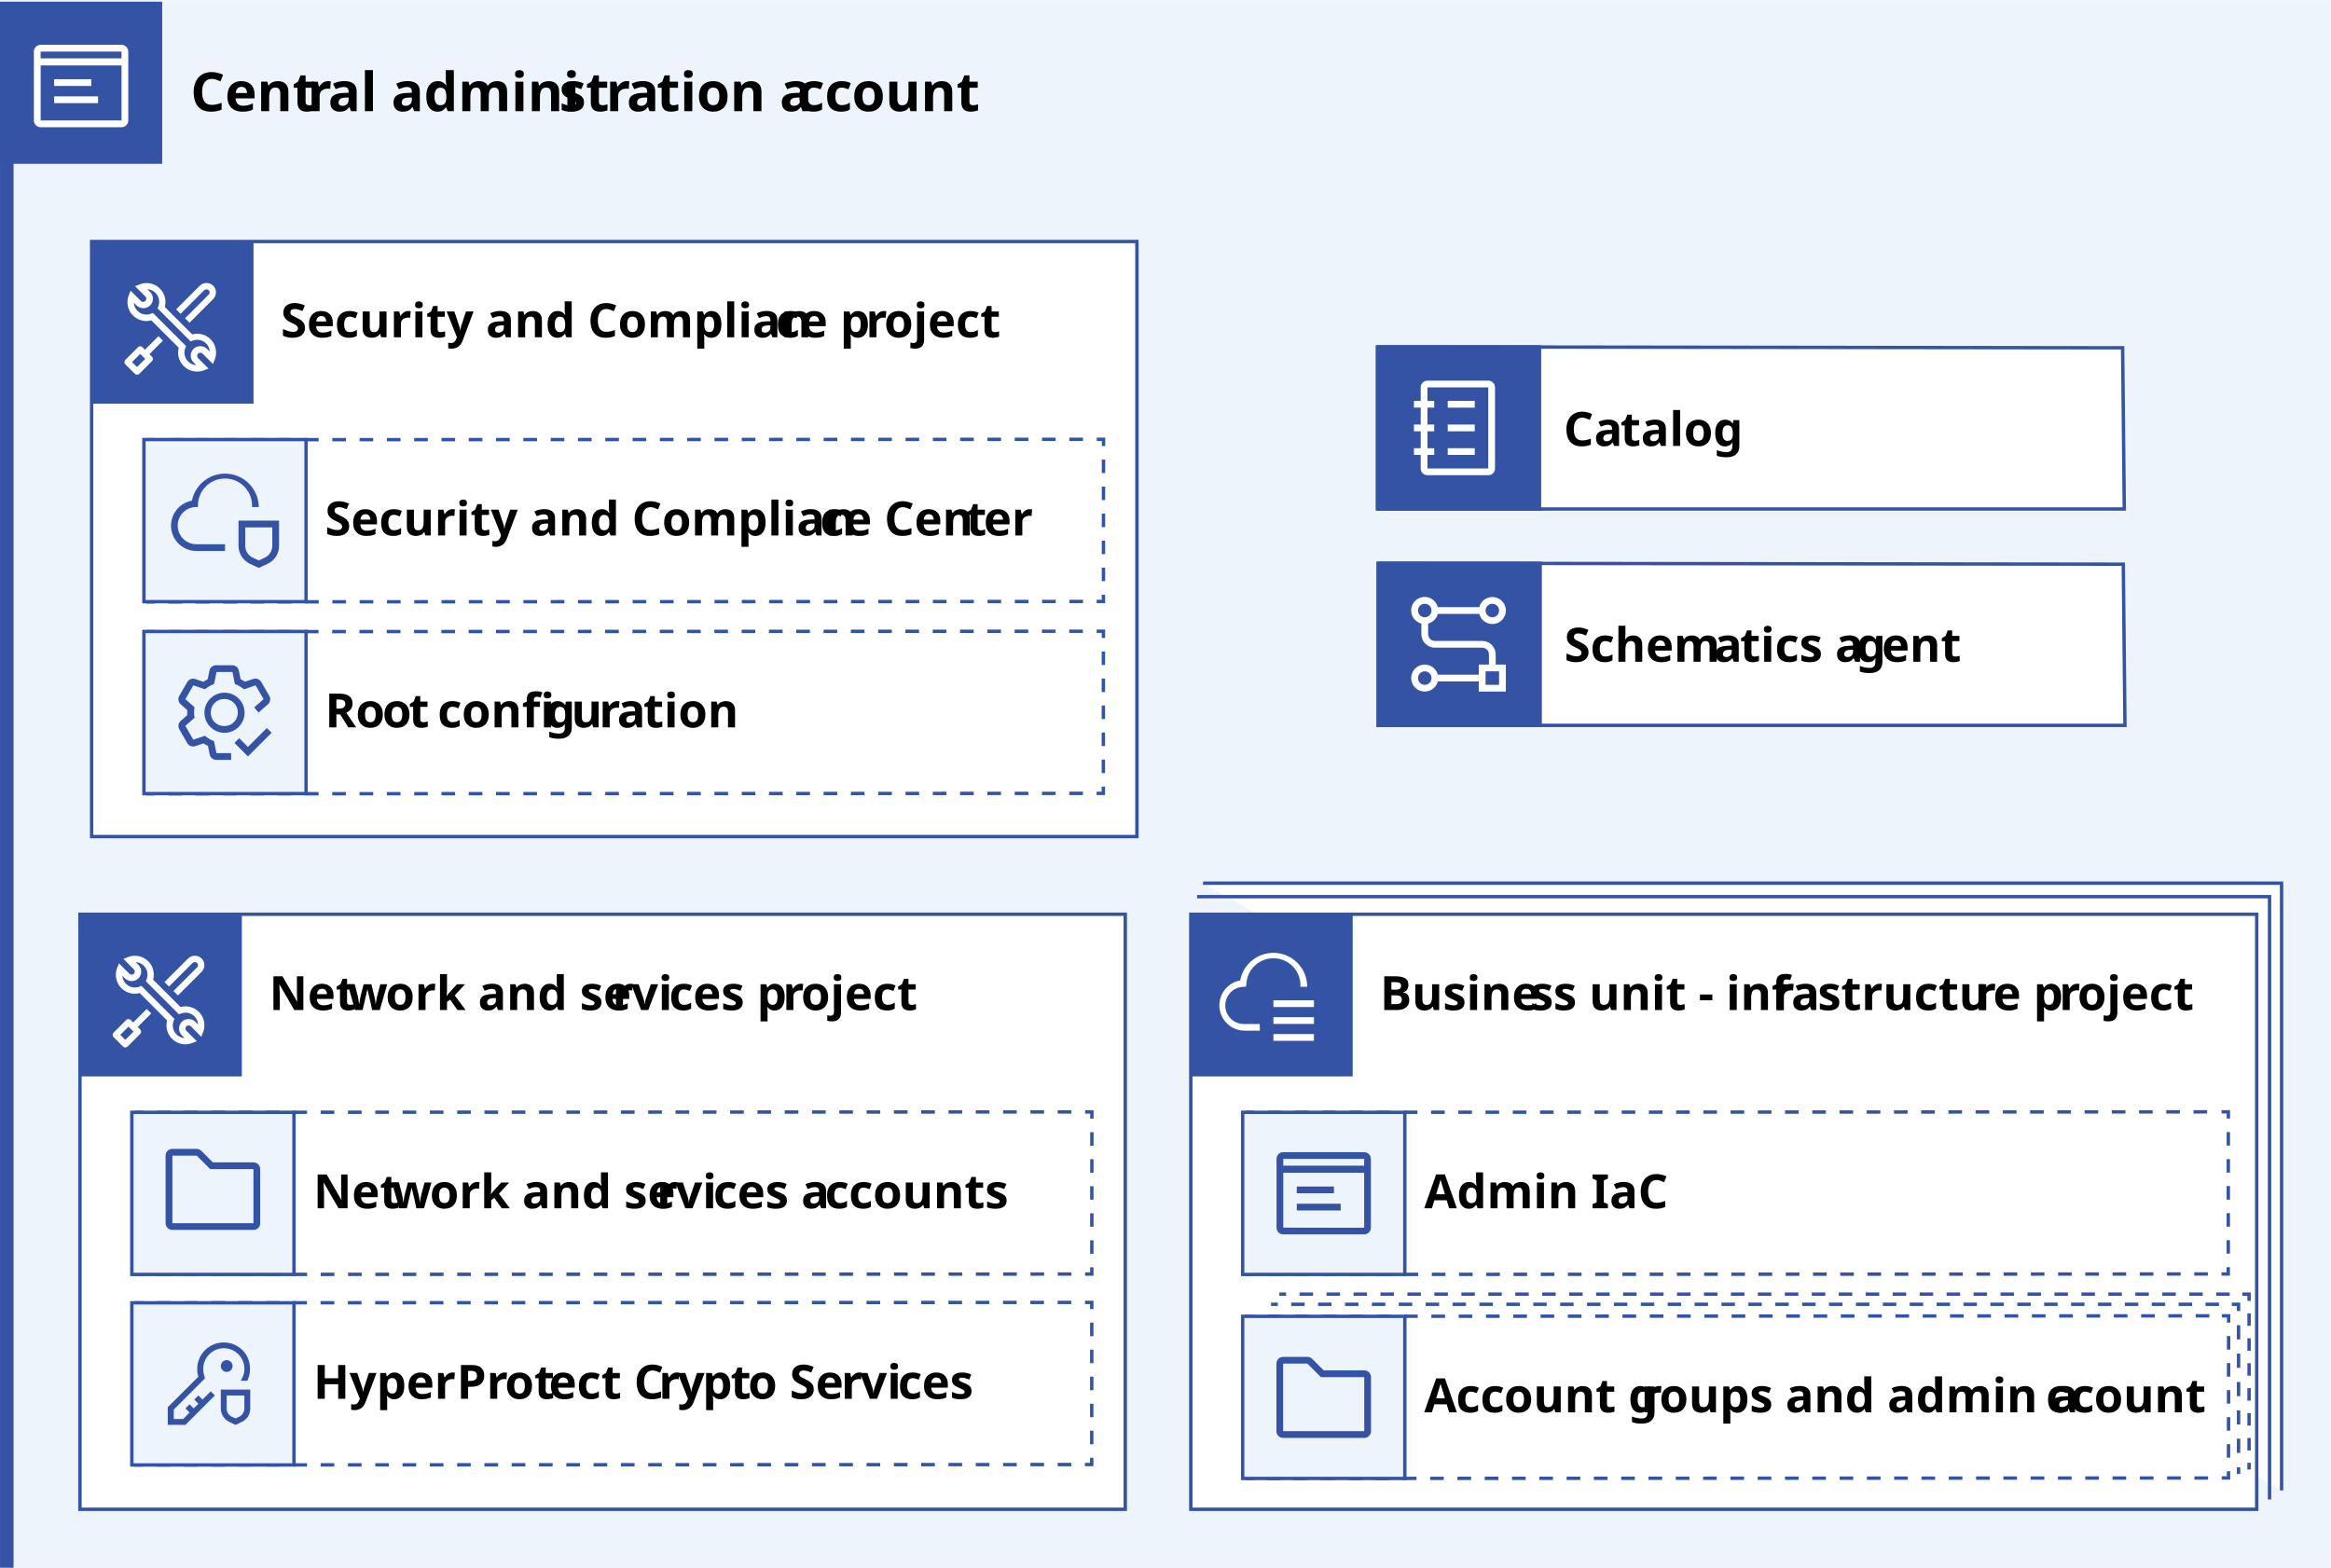
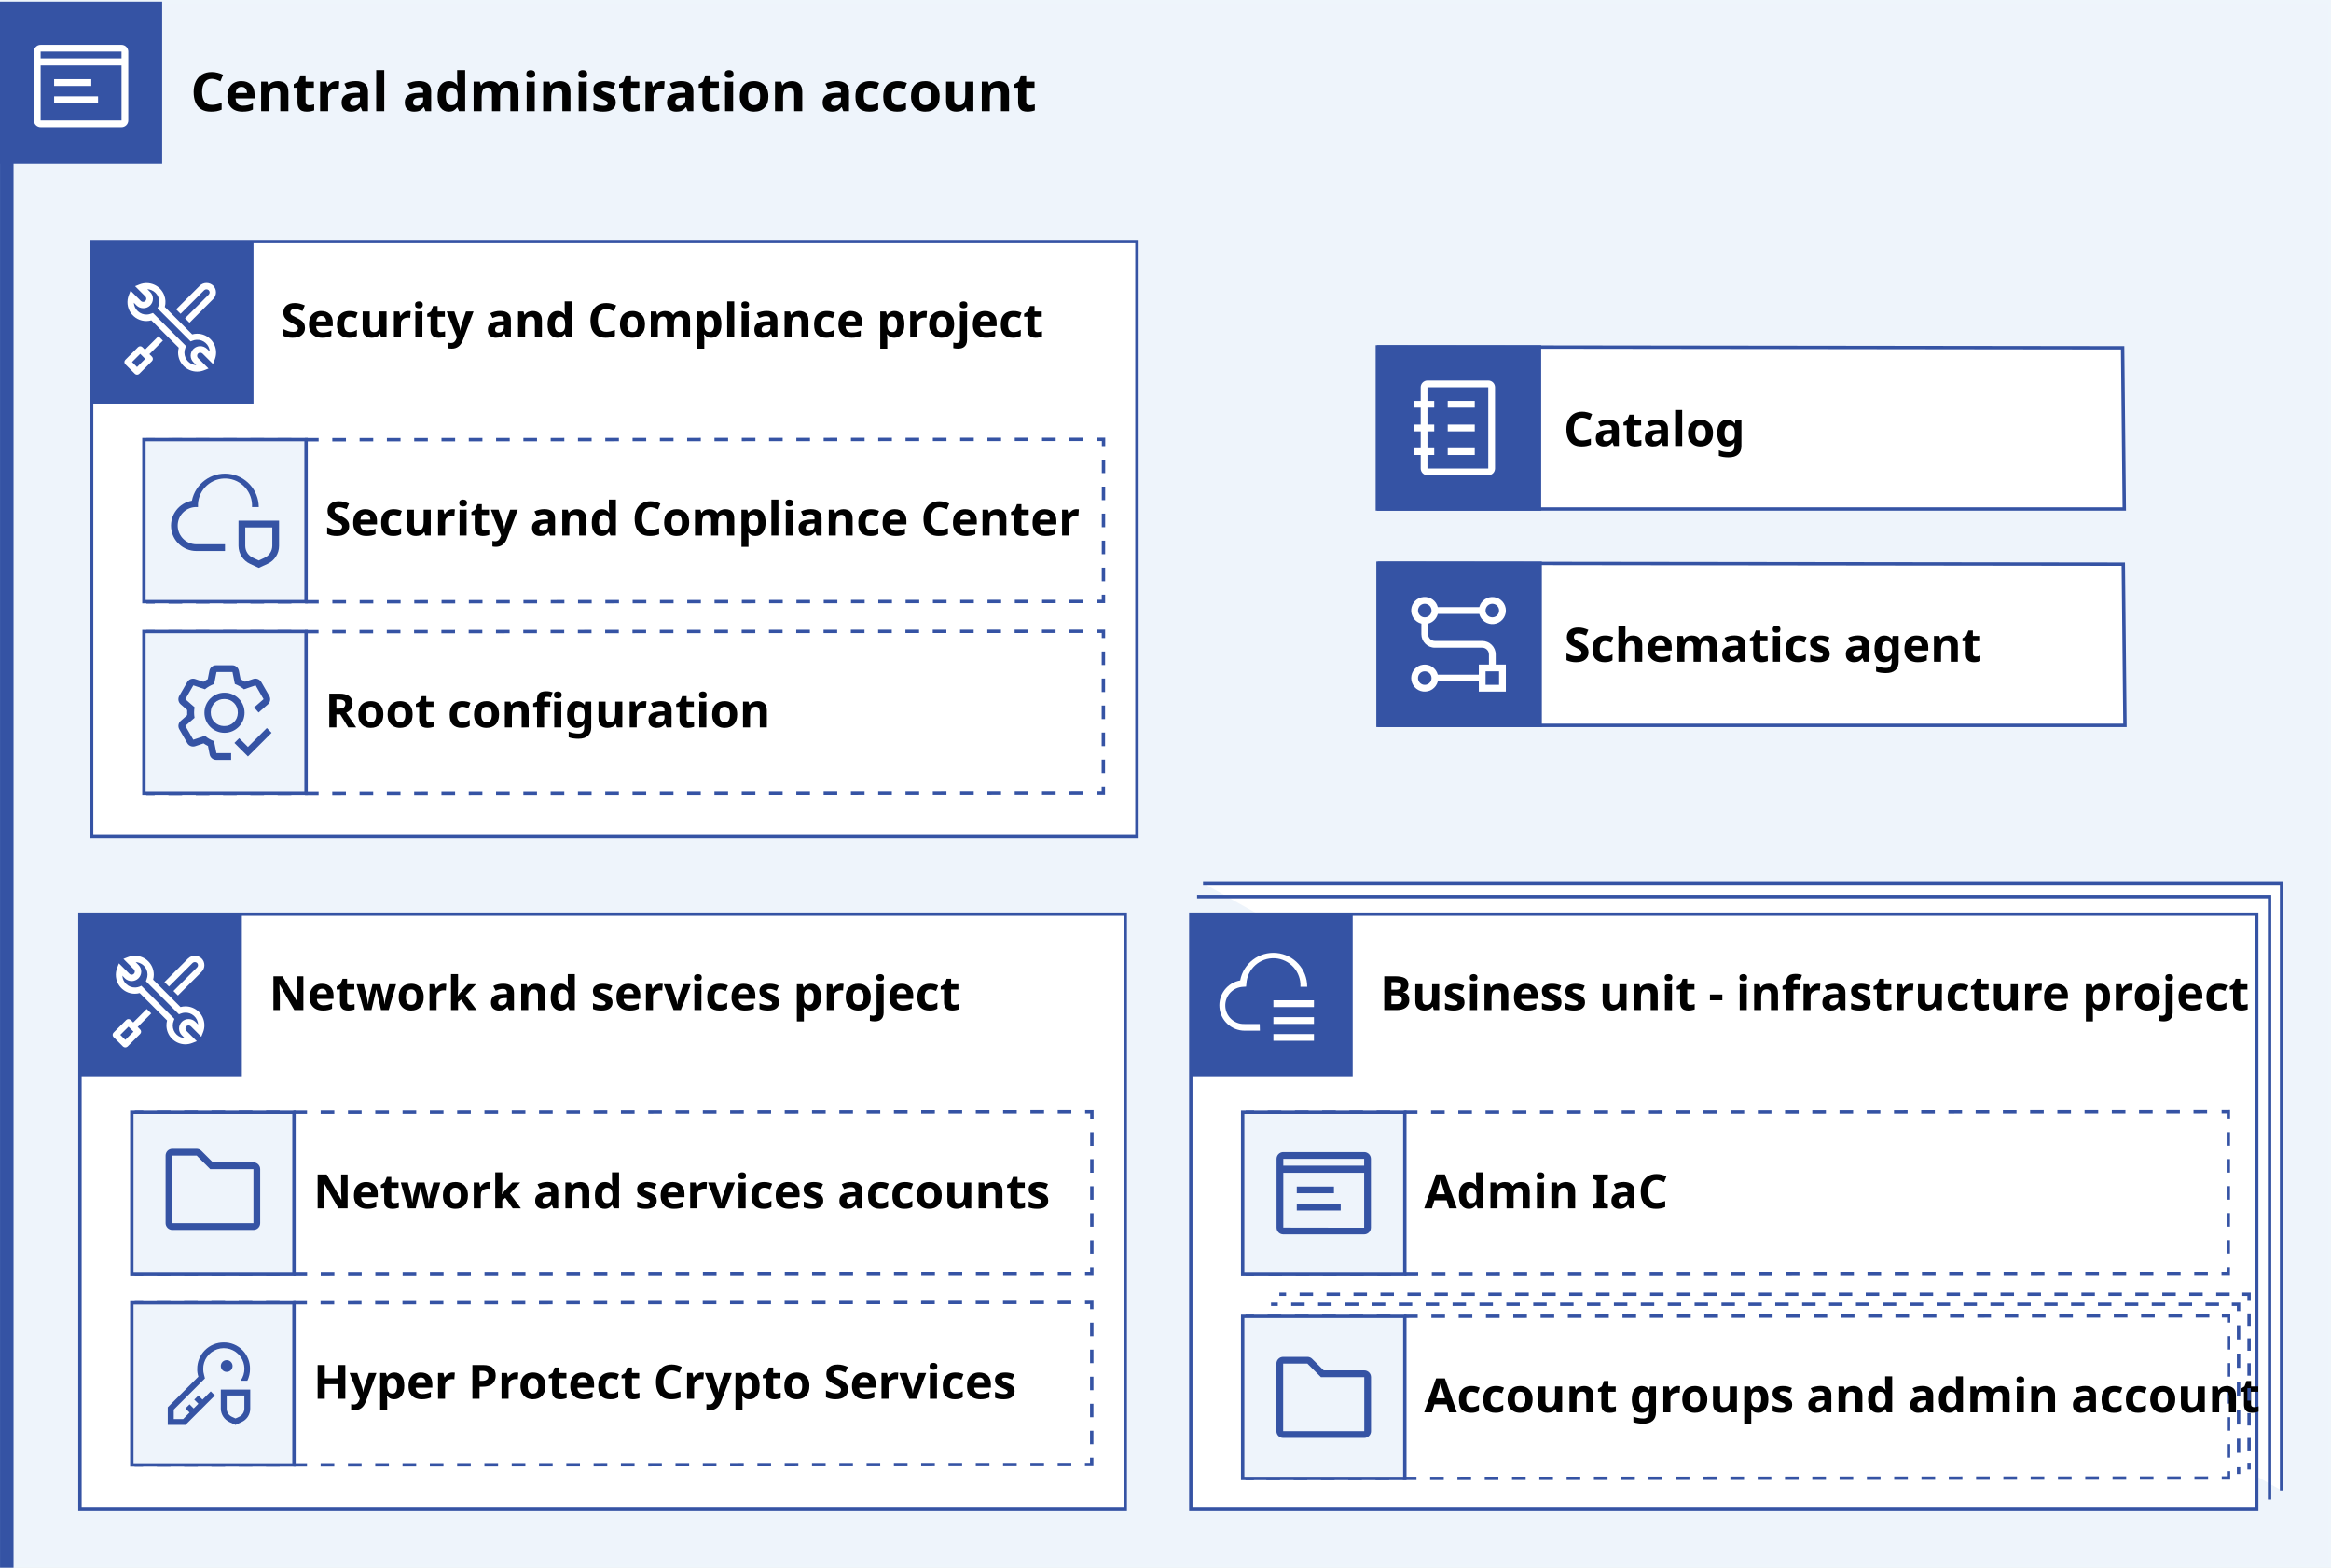
<svg xmlns="http://www.w3.org/2000/svg" id="Layer_1" data-name="Layer 1" width="689.98" height="464.13" viewBox="0 0 689.98 464.13">
  <defs>
-     <style>.cls-1,.cls-26{fill:#eef4fb;}.cls-1{stroke:#eef5fb;}.cls-1,.cls-11,.cls-19,.cls-2,.cls-20,.cls-21,.cls-26,.cls-29,.cls-30,.cls-31,.cls-32,.cls-33,.cls-34,.cls-35,.cls-9{stroke-miterlimit:10;}.cls-10,.cls-11,.cls-2{fill:#fff;}.cls-11,.cls-19,.cls-2,.cls-20,.cls-21,.cls-26,.cls-29,.cls-30,.cls-31,.cls-32,.cls-33,.cls-34,.cls-35,.cls-9{stroke:#3553a4;}.cls-2,.cls-31{fill-rule:evenodd;}.cls-3,.cls-9{fill:#3553a4;}.cls-4{font-size:16px;}.cls-12,.cls-4{fill:#010101;font-family:IBMPlexSans-SemiBold, IBM Plex Sans;font-weight:600;}.cls-5{letter-spacing:-0.01em;}.cls-6{letter-spacing:-0.01em;}.cls-7{letter-spacing:0em;}.cls-8{letter-spacing:0em;}.cls-12{font-size:14px;}.cls-13{letter-spacing:0em;}.cls-14{letter-spacing:-0.01em;}.cls-15{letter-spacing:-0.01em;}.cls-16{letter-spacing:0.01em;}.cls-17{letter-spacing:-0.01em;}.cls-18{letter-spacing:0em;}.cls-19,.cls-20,.cls-21,.cls-29,.cls-30,.cls-31,.cls-32,.cls-33,.cls-34,.cls-35{fill:none;}.cls-20{stroke-dasharray:4.04 4.04;}.cls-21{stroke-dasharray:4 4;}.cls-22{letter-spacing:-0.01em;}.cls-23{letter-spacing:0em;}.cls-24{letter-spacing:0em;}.cls-25{letter-spacing:0.01em;}.cls-27{letter-spacing:-0.01em;}.cls-28{letter-spacing:-0.01em;}.cls-29{stroke-dasharray:4.03 4.03;}.cls-30{stroke-dasharray:4.04 4.04;}.cls-32{stroke-dasharray:3.98 3.98;}.cls-33{stroke-dasharray:4.2 4.2;}.cls-34{stroke-dasharray:3.99 3.99;}.cls-35{stroke-dasharray:3.69 3.69;}.cls-36{letter-spacing:-0.01em;}</style>
+     <style>.cls-1,.cls-12{fill:#eef4fb;}.cls-1{stroke:#eef5fb;}.cls-1,.cls-10,.cls-11,.cls-12,.cls-13,.cls-14,.cls-15,.cls-16,.cls-17,.cls-18,.cls-19,.cls-2,.cls-5,.cls-7,.cls-9{stroke-miterlimit:10;}.cls-2,.cls-6,.cls-7{fill:#fff;}.cls-10,.cls-11,.cls-12,.cls-13,.cls-14,.cls-15,.cls-16,.cls-17,.cls-18,.cls-19,.cls-2,.cls-5,.cls-7,.cls-9{stroke:#3553a4;}.cls-15,.cls-2{fill-rule:evenodd;}.cls-3,.cls-5{fill:#3553a4;}.cls-4{font-size:16px;}.cls-4,.cls-8{fill:#010101;font-family:IBMPlexSans-SemiBold, IBM Plex Sans;font-weight:600;}.cls-8{font-size:14px;}.cls-10,.cls-11,.cls-13,.cls-14,.cls-15,.cls-16,.cls-17,.cls-18,.cls-19,.cls-9{fill:none;}.cls-10{stroke-dasharray:4.04 4.04;}.cls-11{stroke-dasharray:4 4;}.cls-13{stroke-dasharray:4.03 4.03;}.cls-14{stroke-dasharray:4.04 4.04;}.cls-16{stroke-dasharray:3.98 3.98;}.cls-17{stroke-dasharray:4.2 4.2;}.cls-18{stroke-dasharray:3.99 3.99;}.cls-19{stroke-dasharray:3.69 3.69;}</style>
  </defs>
  <rect class="cls-1" x="0.51" y="0.5" width="688.96" height="463.13" />
  <polyline class="cls-2" points="356.1 261.47 675.35 261.47 675.35 441.24" />
  <rect class="cls-3" y="0.5" width="48" height="48" />
-   <text class="cls-4" transform="translate(56.4 32.91)">Cent<tspan class="cls-5" x="34.59" y="0">r</tspan>
-     <tspan x="40.7" y="0">al admini</tspan>
-     <tspan class="cls-6" x="109.12" y="0">s</tspan>
-     <tspan x="116.98" y="0">t</tspan>
-     <tspan class="cls-5" x="122.96" y="0">r</tspan>
-     <tspan class="cls-7" x="129.07" y="0">a</tspan>
-     <tspan x="137.95" y="0">tion a</tspan>
-     <tspan class="cls-8" x="179.49" y="0">cc</tspan>
-     <tspan x="195.74" y="0">ount</tspan>
-   </text>
-   <rect class="cls-9" x="0.51" y="48.5" width="3" height="415.13" />
-   <path class="cls-10" d="M471.8,37.6h11v2h-11Zm0,5.08h13v2h-13Z" transform="translate(-455.78 -14.15)" />
-   <path class="cls-10" d="M491.75,27.42H467.81a2,2,0,0,0-2,2V49.81a2,2,0,0,0,2,2h23.94a2,2,0,0,0,2-2V29.45A2,2,0,0,0,491.75,27.42Zm0,2v2H467.81v-2ZM467.81,49.81V33.52h23.94V49.81Z" transform="translate(-455.78 -14.15)" />
-   <polygon class="cls-11" points="408.1 102.69 628.3 102.97 628.79 150.69 408.1 150.69 408.1 102.69" />
-   <text class="cls-12" transform="translate(462.85 132.02)">C<tspan class="cls-13" x="8.99" y="0">a</tspan>
-     <tspan x="16.76" y="0">talog</tspan>
-   </text>
-   <rect class="cls-9" x="407.69" y="102.69" width="48" height="48" />
-   <path class="cls-10" d="M896.31,126.84h-18a2,2,0,0,0-2,2v4h-2v2h2v5h-2v2h2v5h-2v2h2v4a2,2,0,0,0,2,2h18a2,2,0,0,0,2-2v-24A2,2,0,0,0,896.31,126.84Zm0,26h-18v-4h2v-2h-2v-5h2v-2h-2v-5h2v-2h-2v-4h18Z" transform="translate(-455.78 -14.15)" />
-   <rect class="cls-10" x="428.53" y="118.69" width="8" height="2" />
-   <rect class="cls-10" x="428.53" y="125.69" width="8" height="2" />
-   <rect class="cls-10" x="428.53" y="132.69" width="8" height="2" />
-   <polygon class="cls-11" points="408.3 166.75 628.5 167.03 628.99 214.75 408.3 214.75 408.3 166.75" />
-   <text class="cls-12" transform="translate(463.05 195.91)">Schem<tspan class="cls-13" x="44.21" y="0">a</tspan>
-     <tspan x="51.98" y="0">tics a</tspan>
-     <tspan class="cls-14" x="86.38" y="0">g</tspan>
-     <tspan x="93.92" y="0">ent</tspan>
-   </text>
-   <rect class="cls-9" x="407.89" y="166.75" width="48" height="48" />
-   <path class="cls-10" d="M898.51,207.9a4,4,0,0,0-4-4h-14a2,2,0,0,1-2-2v-3.14a4,4,0,0,0,2.86-2.86h12.28a4,4,0,1,0,0-2H881.37a4,4,0,1,0-4.86,4.86v3.14a4,4,0,0,0,4,4h14a2,2,0,0,1,2,2v3h-3v3H881.37a4,4,0,1,0,0,2h12.14v3h8v-8h-3Zm-1-15a2,2,0,1,1-2,2A2,2,0,0,1,897.51,192.9Zm-22,2a2,2,0,1,1,2,2A2,2,0,0,1,875.51,194.9Zm2,22a2,2,0,1,1,2-2A2,2,0,0,1,877.51,216.9Zm22-4v4h-4v-4Z" transform="translate(-455.78 -14.15)" />
-   <rect class="cls-11" x="23.67" y="270.67" width="309.41" height="176.17" />
-   <text class="cls-12" transform="translate(79.67 299.03)">Net<tspan class="cls-15" x="23.11" y="0">w</tspan>
-     <tspan x="34.45" y="0">ork and se</tspan>
-     <tspan class="cls-16" x="101.57" y="0">r</tspan>
-     <tspan x="107.18" y="0">vi</tspan>
-     <tspan class="cls-17" x="118.38" y="0">c</tspan>
-     <tspan class="cls-18" x="125.49" y="0">es p</tspan>
-     <tspan class="cls-17" x="152" y="0">r</tspan>
-     <tspan x="157.43" y="0">oject</tspan>
-   </text>
-   <rect class="cls-10" x="40.38" y="329.25" width="282.81" height="48" />
-   <polyline class="cls-19" points="40.4 331.32 40.4 329.32 42.4 329.31" />
-   <line class="cls-20" x1="46.44" y1="329.31" x2="319.18" y2="329.19" />
-   <polyline class="cls-19" points="321.2 329.19 323.2 329.19 323.2 331.19" />
-   <line class="cls-21" x1="323.2" y1="335.19" x2="323.18" y2="373.19" />
-   <polyline class="cls-19" points="323.18 375.19 323.18 377.19 321.18 377.19" />
-   <line class="cls-20" x1="317.14" y1="377.19" x2="44.39" y2="377.31" />
-   <polyline class="cls-19" points="42.37 377.31 40.37 377.32 40.37 375.32" />
-   <line class="cls-21" x1="40.37" y1="371.32" x2="40.39" y2="333.32" />
-   <text class="cls-12" transform="translate(92.76 357.72)">Net<tspan class="cls-15" x="23.11" y="0">w</tspan>
-     <tspan x="34.45" y="0">ork and se</tspan>
-     <tspan class="cls-16" x="101.57" y="0">r</tspan>
-     <tspan x="107.18" y="0">vi</tspan>
-     <tspan class="cls-17" x="118.38" y="0">c</tspan>
-     <tspan class="cls-18" x="125.49" y="0">es a</tspan>
-     <tspan class="cls-17" x="151.42" y="0">cc</tspan>
-     <tspan x="165.64" y="0">ounts</tspan>
-   </text>
-   <rect class="cls-10" x="40.35" y="385.65" width="282.81" height="48" />
-   <polyline class="cls-19" points="40.36 387.71 40.37 385.71 42.37 385.71" />
-   <line class="cls-20" x1="46.41" y1="385.71" x2="319.15" y2="385.59" />
-   <polyline class="cls-19" points="321.17 385.59 323.17 385.58 323.17 387.58" />
-   <line class="cls-21" x1="323.17" y1="391.58" x2="323.15" y2="429.59" />
-   <polyline class="cls-19" points="323.15 431.58 323.15 433.58 321.15 433.59" />
-   <line class="cls-20" x1="317.11" y1="433.59" x2="44.36" y2="433.71" />
-   <polyline class="cls-19" points="42.34 433.71 40.34 433.71 40.34 431.71" />
-   <line class="cls-21" x1="40.34" y1="427.71" x2="40.36" y2="389.71" />
-   <text class="cls-12" transform="translate(92.76 414.12)">Hyper <tspan class="cls-22" x="42.42" y="0">P</tspan>
-     <tspan class="cls-23" x="51.25" y="0">r</tspan>
-     <tspan class="cls-24" x="56.69" y="0">ot</tspan>
-     <tspan x="69.69" y="0">ect C</tspan>
-     <tspan class="cls-25" x="102.21" y="0">r</tspan>
-     <tspan x="107.83" y="0">y</tspan>
-     <tspan class="cls-14" x="115.16" y="0">p</tspan>
-     <tspan class="cls-24" x="123.48" y="0">t</tspan>
-     <tspan x="128.66" y="0">o Se</tspan>
-     <tspan class="cls-25" x="156.21" y="0">r</tspan>
-     <tspan x="161.82" y="0">vi</tspan>
-     <tspan class="cls-23" x="173.02" y="0">c</tspan>
-     <tspan x="180.13" y="0">es</tspan>
-   </text>
-   <rect class="cls-26" x="39.02" y="329.31" width="48" height="48" />
-   <rect class="cls-26" x="39.02" y="385.71" width="48" height="48" />
+   <text class="cls-4" transform="translate(56.4 32.91)">Central administration account</text>
+   <rect class="cls-5" x="0.51" y="48.5" width="3" height="415.13" />
+   <path class="cls-6" d="M471.8,37.6h11v2h-11Zm0,5.08h13v2h-13Z" transform="translate(-455.78 -14.15)" />
+   <path class="cls-6" d="M491.75,27.42H467.81a2,2,0,0,0-2,2V49.81a2,2,0,0,0,2,2h23.94a2,2,0,0,0,2-2V29.45A2,2,0,0,0,491.75,27.42Zm0,2v2H467.81v-2ZM467.81,49.81V33.52h23.94V49.81Z" transform="translate(-455.78 -14.15)" />
+   <polygon class="cls-7" points="408.1 102.69 628.3 102.97 628.79 150.69 408.1 150.69 408.1 102.69" />
+   <text class="cls-8" transform="translate(462.85 132.02)">Catalog</text>
+   <rect class="cls-5" x="407.69" y="102.69" width="48" height="48" />
+   <path class="cls-6" d="M896.31,126.84h-18a2,2,0,0,0-2,2v4h-2v2h2v5h-2v2h2v5h-2v2h2v4a2,2,0,0,0,2,2h18a2,2,0,0,0,2-2v-24A2,2,0,0,0,896.31,126.84Zm0,26h-18v-4h2v-2h-2v-5h2v-2h-2v-5h2v-2h-2v-4h18Z" transform="translate(-455.78 -14.15)" />
+   <rect class="cls-6" x="428.53" y="118.69" width="8" height="2" />
+   <rect class="cls-6" x="428.53" y="125.69" width="8" height="2" />
+   <rect class="cls-6" x="428.53" y="132.69" width="8" height="2" />
+   <polygon class="cls-7" points="408.3 166.75 628.5 167.03 628.99 214.75 408.3 214.75 408.3 166.75" />
+   <text class="cls-8" transform="translate(463.05 195.91)">Schematics agent</text>
+   <rect class="cls-5" x="407.89" y="166.75" width="48" height="48" />
+   <path class="cls-6" d="M898.51,207.9a4,4,0,0,0-4-4h-14a2,2,0,0,1-2-2v-3.14a4,4,0,0,0,2.86-2.86h12.28a4,4,0,1,0,0-2H881.37a4,4,0,1,0-4.86,4.86v3.14a4,4,0,0,0,4,4h14a2,2,0,0,1,2,2v3h-3v3H881.37a4,4,0,1,0,0,2h12.14v3h8v-8h-3Zm-1-15a2,2,0,1,1-2,2A2,2,0,0,1,897.51,192.9Zm-22,2a2,2,0,1,1,2,2A2,2,0,0,1,875.51,194.9Zm2,22a2,2,0,1,1,2-2A2,2,0,0,1,877.51,216.9Zm22-4v4h-4v-4Z" transform="translate(-455.78 -14.15)" />
+   <rect class="cls-7" x="23.67" y="270.67" width="309.41" height="176.17" />
+   <text class="cls-8" transform="translate(79.67 299.03)">Network and services project</text>
+   <rect class="cls-6" x="40.38" y="329.25" width="282.81" height="48" />
+   <polyline class="cls-9" points="40.4 331.32 40.4 329.32 42.4 329.31" />
+   <line class="cls-10" x1="46.44" y1="329.31" x2="319.18" y2="329.19" />
+   <polyline class="cls-9" points="321.2 329.19 323.2 329.19 323.2 331.19" />
+   <line class="cls-11" x1="323.2" y1="335.19" x2="323.18" y2="373.19" />
+   <polyline class="cls-9" points="323.18 375.19 323.18 377.19 321.18 377.19" />
+   <line class="cls-10" x1="317.14" y1="377.19" x2="44.39" y2="377.31" />
+   <polyline class="cls-9" points="42.37 377.31 40.37 377.32 40.37 375.32" />
+   <line class="cls-11" x1="40.37" y1="371.32" x2="40.39" y2="333.32" />
+   <text class="cls-8" transform="translate(92.76 357.72)">Network and services accounts</text>
+   <rect class="cls-6" x="40.35" y="385.65" width="282.81" height="48" />
+   <polyline class="cls-9" points="40.36 387.71 40.37 385.71 42.37 385.71" />
+   <line class="cls-10" x1="46.41" y1="385.71" x2="319.15" y2="385.59" />
+   <polyline class="cls-9" points="321.17 385.59 323.17 385.58 323.17 387.58" />
+   <line class="cls-11" x1="323.17" y1="391.58" x2="323.15" y2="429.59" />
+   <polyline class="cls-9" points="323.15 431.58 323.15 433.58 321.15 433.59" />
+   <line class="cls-10" x1="317.11" y1="433.59" x2="44.36" y2="433.71" />
+   <polyline class="cls-9" points="42.34 433.71 40.34 433.71 40.34 431.71" />
+   <line class="cls-11" x1="40.34" y1="427.71" x2="40.36" y2="389.71" />
+   <text class="cls-8" transform="translate(92.76 414.12)">Hyper Protect Crypto Services</text>
+   <rect class="cls-12" x="39.02" y="329.31" width="48" height="48" />
+   <rect class="cls-12" x="39.02" y="385.71" width="48" height="48" />
  <rect class="cls-3" x="23.59" y="270.67" width="48" height="48" />
-   <path class="cls-10" d="M496.54,318.18l4-4-1.33-1.32-4,4-.75-.74a.94.94,0,0,0-1.32,0h0l-3.75,3.75a.94.94,0,0,0,0,1.32h0l2.81,2.81a1,1,0,0,0,1.33,0h0l3.74-3.75a.92.92,0,0,0,0-1.32h0ZM492.87,322l-1.48-1.48,2.42-2.42,1.49,1.48Z" transform="translate(-455.78 -14.15)" />
-   <path class="cls-10" d="M510.66,323.33a5.62,5.62,0,0,1-5.61-5.62,5.45,5.45,0,0,1,.19-1.45l-8.11-8.11a5.46,5.46,0,0,1-1.45.2,5.61,5.61,0,0,1-5.22-7.67l.52-1.33,3.11,3.1a.93.93,0,0,0,1.32-1.32h0l-3.1-3.1,1.33-.52a5.59,5.59,0,0,1,7.27,3.13,5.74,5.74,0,0,1,.39,2.09,5.46,5.46,0,0,1-.2,1.45l8.12,8.11a5.38,5.38,0,0,1,1.44-.2,5.6,5.6,0,0,1,5.62,5.57,5.5,5.5,0,0,1-.39,2.09l-.53,1.34-3.1-3.11a1,1,0,0,0-1.32,0,.94.94,0,0,0,0,1.33h0l3.1,3.1-1.33.52A5.75,5.75,0,0,1,510.66,323.33ZM497.61,306l9.8,9.8-.22.57a3.72,3.72,0,0,0,2.07,4.84,3.9,3.9,0,0,0,1.17.26l-.82-.82a2.82,2.82,0,0,1,0-4h0a2.89,2.89,0,0,1,4,0l.81.82a3.71,3.71,0,0,0-3.93-3.51,3.67,3.67,0,0,0-1.17.26l-.57.22-9.79-9.79.22-.57a3.71,3.71,0,0,0-2.07-4.84,3.61,3.61,0,0,0-1.17-.26l.81.82a2.8,2.8,0,0,1,0,4h0a2.88,2.88,0,0,1-4,0L492,303a3.72,3.72,0,0,0,3.92,3.51,3.9,3.9,0,0,0,1.17-.26Z" transform="translate(-455.78 -14.15)" />
-   <path class="cls-10" d="M515.46,297.91a2.88,2.88,0,0,0-4,0l-7,7,1.33,1.32,7-7a1,1,0,0,1,1.33,0,.94.94,0,0,1,0,1.32l-7,7,1.33,1.32,7-7A2.8,2.8,0,0,0,515.46,297.91Z" transform="translate(-455.78 -14.15)" />
+   <path class="cls-6" d="M496.54,318.18l4-4-1.33-1.32-4,4-.75-.74a.94.94,0,0,0-1.32,0h0l-3.75,3.75a.94.94,0,0,0,0,1.32h0l2.81,2.81a1,1,0,0,0,1.33,0h0l3.74-3.75a.92.92,0,0,0,0-1.32h0ZM492.87,322l-1.48-1.48,2.42-2.42,1.49,1.48Z" transform="translate(-455.78 -14.15)" />
+   <path class="cls-6" d="M510.66,323.33a5.62,5.62,0,0,1-5.61-5.62,5.45,5.45,0,0,1,.19-1.45l-8.11-8.11a5.46,5.46,0,0,1-1.45.2,5.61,5.61,0,0,1-5.22-7.67l.52-1.33,3.11,3.1a.93.93,0,0,0,1.32-1.32h0l-3.1-3.1,1.33-.52a5.59,5.59,0,0,1,7.27,3.13,5.74,5.74,0,0,1,.39,2.09,5.46,5.46,0,0,1-.2,1.45l8.12,8.11a5.38,5.38,0,0,1,1.44-.2,5.6,5.6,0,0,1,5.62,5.57,5.5,5.5,0,0,1-.39,2.09l-.53,1.34-3.1-3.11a1,1,0,0,0-1.32,0,.94.94,0,0,0,0,1.33h0l3.1,3.1-1.33.52A5.75,5.75,0,0,1,510.66,323.33ZM497.61,306l9.8,9.8-.22.57a3.72,3.72,0,0,0,2.07,4.84,3.9,3.9,0,0,0,1.17.26l-.82-.82a2.82,2.82,0,0,1,0-4h0a2.89,2.89,0,0,1,4,0l.81.82a3.71,3.71,0,0,0-3.93-3.51,3.67,3.67,0,0,0-1.17.26l-.57.22-9.79-9.79.22-.57a3.71,3.71,0,0,0-2.07-4.84,3.61,3.61,0,0,0-1.17-.26l.81.82a2.8,2.8,0,0,1,0,4h0a2.88,2.88,0,0,1-4,0L492,303a3.72,3.72,0,0,0,3.92,3.51,3.9,3.9,0,0,0,1.17-.26Z" transform="translate(-455.78 -14.15)" />
+   <path class="cls-6" d="M515.46,297.91a2.88,2.88,0,0,0-4,0l-7,7,1.33,1.32,7-7a1,1,0,0,1,1.33,0,.94.94,0,0,1,0,1.32l-7,7,1.33,1.32,7-7A2.8,2.8,0,0,0,515.46,297.91Z" transform="translate(-455.78 -14.15)" />
  <path class="cls-3" d="M525.49,436l-1.83-.87a4.45,4.45,0,0,1-2.52-3.92v-5.67h8.71v5.67a4.3,4.3,0,0,1-2.53,3.92Zm-2.61-8.71v3.92a2.63,2.63,0,0,0,1.48,2.35l1.13.52,1.14-.52a2.73,2.73,0,0,0,1.48-2.35v-3.92Z" transform="translate(-455.78 -14.15)" />
  <circle class="cls-3" cx="67.1" cy="404.42" r="1.74" />
  <path class="cls-3" d="M522,411.6a7.81,7.81,0,0,0-7.84,7.84,6.54,6.54,0,0,0,.34,2.27l-9.06,9.06V436h5.23l8.71-8.71-1.22-1.22-2.44,2.44-1.22-1.22-1.22,1.22,1.22,1.22-1.39,1.39-1.22-1.22-1.22,1.22,1.22,1.22L510,434.26h-2.79v-2.79l8.54-8.54.7-.7-.26-1a6.24,6.24,0,0,1-.26-1.75A6.1,6.1,0,1,1,527,422.93h2a7.93,7.93,0,0,0,.78-3.49A7.68,7.68,0,0,0,522,411.6Z" transform="translate(-455.78 -14.15)" />
-   <rect class="cls-11" x="352.48" y="270.67" width="315.51" height="176.17" />
-   <text class="cls-12" transform="translate(408.48 299.03)">Busine<tspan class="cls-27" x="44.41" y="0">s</tspan>
-     <tspan x="51.3" y="0">s unit - inf</tspan>
-     <tspan class="cls-5" x="116.38" y="0">r</tspan>
-     <tspan x="121.73" y="0">a</tspan>
-     <tspan class="cls-28" x="129.55" y="0">s</tspan>
-     <tspan x="136.43" y="0">tructu</tspan>
-     <tspan class="cls-23" x="176.05" y="0">r</tspan>
-     <tspan x="181.48" y="0">e p</tspan>
-     <tspan class="cls-23" x="200.99" y="0">r</tspan>
-     <tspan x="206.43" y="0">oject</tspan>
-   </text>
-   <polygon class="cls-10" points="369.21 329.32 659.6 329.16 659.57 377.16 369.18 377.32 369.21 329.32" />
-   <polyline class="cls-19" points="369.21 331.32 369.21 329.32 371.21 329.31" />
-   <line class="cls-29" x1="375.24" y1="329.31" x2="655.58" y2="329.17" />
-   <polyline class="cls-19" points="657.6 329.17 659.6 329.16 659.6 331.16" />
-   <line class="cls-21" x1="659.59" y1="335.16" x2="659.57" y2="373.16" />
-   <polyline class="cls-19" points="659.57 375.16 659.57 377.16 657.57 377.17" />
-   <line class="cls-29" x1="653.53" y1="377.17" x2="373.2" y2="377.31" />
-   <polyline class="cls-19" points="371.18 377.31 369.18 377.32 369.18 375.32" />
-   <line class="cls-21" x1="369.18" y1="371.32" x2="369.21" y2="333.32" />
-   <text class="cls-12" transform="translate(421.57 357.72)">Admin IaC</text>
-   <polygon class="cls-10" points="369.18 389.71 659.67 389.56 659.64 437.56 369.15 437.71 369.18 389.71" />
-   <polyline class="cls-19" points="369.18 391.71 369.18 389.71 371.18 389.71" />
-   <line class="cls-30" x1="375.21" y1="389.71" x2="655.65" y2="389.56" />
-   <polyline class="cls-19" points="657.67 389.56 659.67 389.56 659.67 391.56" />
-   <line class="cls-21" x1="659.67" y1="395.56" x2="659.64" y2="433.56" />
-   <polyline class="cls-19" points="659.64 435.56 659.64 437.56 657.64 437.56" />
-   <line class="cls-30" x1="653.6" y1="437.57" x2="373.17" y2="437.71" />
-   <polyline class="cls-19" points="371.15 437.71 369.15 437.71 369.15 435.71" />
-   <line class="cls-21" x1="369.15" y1="431.71" x2="369.18" y2="393.71" />
-   <text class="cls-12" transform="translate(421.57 418.12)">A<tspan class="cls-23" x="9.41" y="0">cc</tspan>
-     <tspan x="23.63" y="0">ount g</tspan>
-     <tspan class="cls-23" x="64.15" y="0">r</tspan>
-     <tspan x="69.58" y="0">oups and admin a</tspan>
-     <tspan class="cls-23" x="184.03" y="0">cc</tspan>
-     <tspan x="198.25" y="0">ount</tspan>
-   </text>
-   <rect class="cls-26" x="367.83" y="329.31" width="48" height="48" />
-   <rect class="cls-26" x="367.83" y="389.71" width="48" height="48" />
+   <rect class="cls-7" x="352.48" y="270.67" width="315.51" height="176.17" />
+   <text class="cls-8" transform="translate(408.48 299.03)">Business unit - infrastructure project</text>
+   <polygon class="cls-6" points="369.21 329.32 659.6 329.16 659.57 377.16 369.18 377.32 369.21 329.32" />
+   <polyline class="cls-9" points="369.21 331.32 369.21 329.32 371.21 329.31" />
+   <line class="cls-13" x1="375.24" y1="329.31" x2="655.58" y2="329.17" />
+   <polyline class="cls-9" points="657.6 329.17 659.6 329.16 659.6 331.16" />
+   <line class="cls-11" x1="659.59" y1="335.16" x2="659.57" y2="373.16" />
+   <polyline class="cls-9" points="659.57 375.16 659.57 377.16 657.57 377.17" />
+   <line class="cls-13" x1="653.53" y1="377.17" x2="373.2" y2="377.31" />
+   <polyline class="cls-9" points="371.18 377.31 369.18 377.32 369.18 375.32" />
+   <line class="cls-11" x1="369.18" y1="371.32" x2="369.21" y2="333.32" />
+   <text class="cls-8" transform="translate(421.57 357.72)">Admin IaC</text>
+   <polygon class="cls-6" points="369.18 389.71 659.67 389.56 659.64 437.56 369.15 437.71 369.18 389.71" />
+   <polyline class="cls-9" points="369.18 391.71 369.18 389.71 371.18 389.71" />
+   <line class="cls-14" x1="375.21" y1="389.71" x2="655.65" y2="389.56" />
+   <polyline class="cls-9" points="657.67 389.56 659.67 389.56 659.67 391.56" />
+   <line class="cls-11" x1="659.67" y1="395.56" x2="659.64" y2="433.56" />
+   <polyline class="cls-9" points="659.64 435.56 659.64 437.56 657.64 437.56" />
+   <line class="cls-14" x1="653.6" y1="437.57" x2="373.17" y2="437.71" />
+   <polyline class="cls-9" points="371.15 437.71 369.15 437.71 369.15 435.71" />
+   <line class="cls-11" x1="369.15" y1="431.71" x2="369.18" y2="393.71" />
+   <text class="cls-8" transform="translate(421.57 418.12)">Account groups and admin account</text>
+   <rect class="cls-12" x="367.83" y="329.31" width="48" height="48" />
+   <rect class="cls-12" x="367.83" y="389.71" width="48" height="48" />
  <path class="cls-3" d="M839.63,365.43h11v2h-11Zm0,5.09h13v2h-13Z" transform="translate(-455.78 -14.15)" />
  <path class="cls-3" d="M859.57,355.25H835.64a2,2,0,0,0-2,2v20.35a2,2,0,0,0,2,2h23.93a2,2,0,0,0,2-2V357.29A2,2,0,0,0,859.57,355.25Zm0,2v2H835.64v-2Zm-23.93,20.35V361.36h23.93v16.28Z" transform="translate(-455.78 -14.15)" />
  <rect class="cls-3" x="352.4" y="270.67" width="48" height="48" />
-   <polyline class="cls-31" points="354.34 265.47 671.79 265.47 671.79 443.93" />
-   <line class="cls-19" x1="376.23" y1="386.14" x2="378.23" y2="386.14" />
-   <line class="cls-32" x1="382.2" y1="386.14" x2="658.63" y2="386.14" />
-   <polyline class="cls-19" points="660.62 386.14 662.62 386.14 662.62 388.14" />
-   <line class="cls-33" x1="662.62" y1="392.34" x2="662.62" y2="432.28" />
-   <line class="cls-19" x1="662.62" y1="434.39" x2="662.62" y2="436.39" />
-   <line class="cls-19" x1="378.69" y1="383.14" x2="380.69" y2="383.14" />
-   <line class="cls-34" x1="384.68" y1="383.14" x2="661.74" y2="383.14" />
-   <polyline class="cls-19" points="663.73 383.14 665.73 383.14 665.73 385.14" />
-   <line class="cls-35" x1="665.73" y1="388.83" x2="665.73" y2="431.21" />
-   <line class="cls-19" x1="665.73" y1="433.06" x2="665.73" y2="435.06" />
+   <polyline class="cls-15" points="354.34 265.47 671.79 265.47 671.79 443.93" />
+   <line class="cls-9" x1="376.23" y1="386.14" x2="378.23" y2="386.14" />
+   <line class="cls-16" x1="382.2" y1="386.14" x2="658.63" y2="386.14" />
+   <polyline class="cls-9" points="660.62 386.14 662.62 386.14 662.62 388.14" />
+   <line class="cls-17" x1="662.62" y1="392.34" x2="662.62" y2="432.28" />
+   <line class="cls-9" x1="662.62" y1="434.39" x2="662.62" y2="436.39" />
+   <line class="cls-9" x1="378.69" y1="383.14" x2="380.69" y2="383.14" />
+   <line class="cls-18" x1="384.68" y1="383.14" x2="661.74" y2="383.14" />
+   <polyline class="cls-9" points="663.73 383.14 665.73 383.14 665.73 385.14" />
+   <line class="cls-19" x1="665.73" y1="388.83" x2="665.73" y2="431.21" />
+   <line class="cls-9" x1="665.73" y1="433.06" x2="665.73" y2="435.06" />
  <path class="cls-3" d="M842.77,417.86l3.42,3.41.58.59H859.6v16h-24v-20h7.17m0-2H835.6a2,2,0,0,0-2,2v20a2,2,0,0,0,2,2h24a2,2,0,0,0,2-2v-16a2,2,0,0,0-2-2h-12l-3.41-3.41A2,2,0,0,0,842.77,415.86Z" transform="translate(-455.78 -14.15)" />
-   <rect class="cls-10" x="376.93" y="306.14" width="12" height="2" />
-   <rect class="cls-10" x="376.93" y="301.14" width="12" height="2" />
-   <rect class="cls-10" x="376.93" y="296.14" width="12" height="2" />
-   <path class="cls-10" d="M828.71,319.29h-4.5a7.5,7.5,0,0,1-1.33-14.88,10,10,0,0,1,19.83,1.88h-2a8,8,0,0,0-16-.87l-.09.83-.84.06a5.5,5.5,0,0,0,.38,11h4.5Z" transform="translate(-455.78 -14.15)" />
+   <rect class="cls-6" x="376.93" y="306.14" width="12" height="2" />
+   <rect class="cls-6" x="376.93" y="301.14" width="12" height="2" />
+   <rect class="cls-6" x="376.93" y="296.14" width="12" height="2" />
+   <path class="cls-6" d="M828.71,319.29h-4.5a7.5,7.5,0,0,1-1.33-14.88,10,10,0,0,1,19.83,1.88h-2a8,8,0,0,0-16-.87l-.09.83-.84.06a5.5,5.5,0,0,0,.38,11h4.5Z" transform="translate(-455.78 -14.15)" />
  <path class="cls-3" d="M514,356.28l3.42,3.41.58.59H530.8v16h-24v-20H514m0-2H506.8a2,2,0,0,0-2,2v20a2,2,0,0,0,2,2h24a2,2,0,0,0,2-2v-16a2,2,0,0,0-2-2h-12l-3.41-3.41A2,2,0,0,0,514,354.28Z" transform="translate(-455.78 -14.15)" />
-   <rect class="cls-11" x="27.12" y="71.5" width="309.41" height="176.17" />
-   <text class="cls-12" transform="translate(83.12 99.86)">Security and Complian<tspan class="cls-23" x="146.52" y="0">c</tspan>
-     <tspan x="153.63" y="0">e p</tspan>
-     <tspan class="cls-23" x="173.15" y="0">r</tspan>
-     <tspan x="178.58" y="0">oject</tspan>
-   </text>
-   <rect class="cls-10" x="43.83" y="130.13" width="282.81" height="48" />
-   <polyline class="cls-19" points="43.84 132.19 43.84 130.19 45.84 130.19" />
-   <line class="cls-20" x1="49.88" y1="130.19" x2="322.63" y2="130.06" />
-   <polyline class="cls-19" points="324.65 130.06 326.65 130.06 326.65 132.06" />
-   <line class="cls-21" x1="326.64" y1="136.06" x2="326.62" y2="174.06" />
-   <polyline class="cls-19" points="326.62 176.06 326.62 178.06 324.62 178.06" />
-   <line class="cls-20" x1="320.58" y1="178.07" x2="47.84" y2="178.19" />
-   <polyline class="cls-19" points="45.82 178.19 43.82 178.19 43.82 176.19" />
-   <line class="cls-21" x1="43.82" y1="172.19" x2="43.84" y2="134.19" />
-   <text class="cls-12" transform="translate(96.2 158.53)">Security and Complian<tspan class="cls-23" x="146.52" y="0">c</tspan>
-     <tspan x="153.63" y="0">e Cen</tspan>
-     <tspan class="cls-13" x="189.78" y="0">t</tspan>
-     <tspan x="194.96" y="0">er</tspan>
-   </text>
-   <rect class="cls-10" x="43.8" y="186.95" width="282.81" height="48" />
-   <polyline class="cls-19" points="43.81 189.01 43.81 187.01 45.81 187.01" />
-   <line class="cls-20" x1="49.85" y1="187.01" x2="322.6" y2="186.88" />
-   <polyline class="cls-19" points="324.62 186.88 326.62 186.88 326.62 188.88" />
-   <line class="cls-21" x1="326.61" y1="192.88" x2="326.59" y2="230.88" />
-   <polyline class="cls-19" points="326.59 232.88 326.59 234.88 324.59 234.88" />
-   <line class="cls-20" x1="320.55" y1="234.88" x2="47.81" y2="235.01" />
-   <polyline class="cls-19" points="45.78 235.01 43.78 235.01 43.79 233.01" />
-   <line class="cls-21" x1="43.79" y1="229.01" x2="43.81" y2="191.01" />
-   <text class="cls-12" transform="translate(96.2 215.35)">
-     <tspan class="cls-36">R</tspan>
-     <tspan x="9.09" y="0">o</tspan>
-     <tspan class="cls-13" x="16.97" y="0">o</tspan>
-     <tspan x="24.79" y="0">t </tspan>
-     <tspan class="cls-23" x="33.33" y="0">c</tspan>
-     <tspan x="40.44" y="0">onfi</tspan>
-     <tspan class="cls-24" x="65.29" y="0">g</tspan>
-     <tspan x="72.87" y="0">u</tspan>
-     <tspan class="cls-5" x="81.1" y="0">r</tspan>
-     <tspan class="cls-13" x="86.45" y="0">a</tspan>
-     <tspan x="94.22" y="0">tion</tspan>
-   </text>
-   <rect class="cls-26" x="42.6" y="130.13" width="48" height="48" />
-   <rect class="cls-26" x="42.6" y="186.95" width="48" height="48" />
+   <rect class="cls-7" x="27.12" y="71.5" width="309.41" height="176.17" />
+   <text class="cls-8" transform="translate(83.12 99.86)">Security and Compliance project</text>
+   <rect class="cls-6" x="43.83" y="130.13" width="282.81" height="48" />
+   <polyline class="cls-9" points="43.84 132.19 43.84 130.19 45.84 130.19" />
+   <line class="cls-10" x1="49.88" y1="130.19" x2="322.63" y2="130.06" />
+   <polyline class="cls-9" points="324.65 130.06 326.65 130.06 326.65 132.06" />
+   <line class="cls-11" x1="326.64" y1="136.06" x2="326.62" y2="174.06" />
+   <polyline class="cls-9" points="326.62 176.06 326.62 178.06 324.62 178.06" />
+   <line class="cls-10" x1="320.58" y1="178.07" x2="47.84" y2="178.19" />
+   <polyline class="cls-9" points="45.82 178.19 43.82 178.19 43.82 176.19" />
+   <line class="cls-11" x1="43.82" y1="172.19" x2="43.84" y2="134.19" />
+   <text class="cls-8" transform="translate(96.2 158.53)">Security and Compliance Center</text>
+   <rect class="cls-6" x="43.8" y="186.95" width="282.81" height="48" />
+   <polyline class="cls-9" points="43.81 189.01 43.81 187.01 45.81 187.01" />
+   <line class="cls-10" x1="49.85" y1="187.01" x2="322.6" y2="186.88" />
+   <polyline class="cls-9" points="324.62 186.88 326.62 186.88 326.62 188.88" />
+   <line class="cls-11" x1="326.61" y1="192.88" x2="326.59" y2="230.88" />
+   <polyline class="cls-9" points="326.59 232.88 326.59 234.88 324.59 234.88" />
+   <line class="cls-10" x1="320.55" y1="234.88" x2="47.81" y2="235.01" />
+   <polyline class="cls-9" points="45.78 235.01 43.78 235.01 43.79 233.01" />
+   <line class="cls-11" x1="43.79" y1="229.01" x2="43.81" y2="191.01" />
+   <text class="cls-8" transform="translate(96.2 215.35)">Root configuration</text>
+   <rect class="cls-12" x="42.6" y="130.13" width="48" height="48" />
+   <rect class="cls-12" x="42.6" y="186.95" width="48" height="48" />
  <rect class="cls-3" x="27.04" y="71.5" width="48" height="48" />
-   <path class="cls-10" d="M500,119l4-4-1.32-1.32-4,4-.74-.74a.92.92,0,0,0-1.32,0h0l-3.74,3.75a.92.92,0,0,0,0,1.32h0l2.81,2.81a.94.94,0,0,0,1.32,0h0l3.75-3.75a.94.94,0,0,0,0-1.32h0Zm-3.66,3.82-1.48-1.48,2.42-2.42,1.48,1.48Z" transform="translate(-455.78 -14.15)" />
-   <path class="cls-10" d="M514.11,124.16a5.64,5.64,0,0,1-5.62-5.62,5.46,5.46,0,0,1,.2-1.45L500.58,109a5.9,5.9,0,0,1-1.45.2,5.59,5.59,0,0,1-5.22-7.67l.52-1.33,3.1,3.1a.94.94,0,0,0,1.33-1.32h0l-3.1-3.1,1.34-.53a5.59,5.59,0,0,1,7.26,3.14,5.53,5.53,0,0,1,.2,3.54l8.11,8.11a5.46,5.46,0,0,1,1.45-.2,5.6,5.6,0,0,1,5.62,5.57,5.51,5.51,0,0,1-.4,2.09l-.52,1.33-3.1-3.1a1,1,0,0,0-1.33,0,1,1,0,0,0,0,1.33h0l3.11,3.1-1.34.52A5.7,5.7,0,0,1,514.11,124.16Zm-13.05-17.35,9.79,9.8-.22.57A3.73,3.73,0,0,0,512.7,122a4,4,0,0,0,1.18.26l-.82-.82a2.8,2.8,0,0,1,0-4h0a2.88,2.88,0,0,1,4,0l.82.81a3.72,3.72,0,0,0-3.93-3.5,3.61,3.61,0,0,0-1.17.26l-.57.22-9.8-9.79.23-.57a3.73,3.73,0,0,0-2.08-4.84,3.56,3.56,0,0,0-1.17-.26l.82.82a2.8,2.8,0,0,1,0,4h0a2.88,2.88,0,0,1-4,0l-.82-.82a3.74,3.74,0,0,0,3.93,3.51,3.9,3.9,0,0,0,1.17-.26Z" transform="translate(-455.78 -14.15)" />
-   <path class="cls-10" d="M518.91,98.74a2.87,2.87,0,0,0-4,0l-7,7,1.32,1.32,7-7a1,1,0,0,1,1.32,0,.92.92,0,0,1,0,1.32l-7,7,1.32,1.32,7-7A2.82,2.82,0,0,0,518.91,98.74Z" transform="translate(-455.78 -14.15)" />
+   <path class="cls-6" d="M500,119l4-4-1.32-1.32-4,4-.74-.74a.92.92,0,0,0-1.32,0h0l-3.74,3.75a.92.92,0,0,0,0,1.32h0l2.81,2.81a.94.94,0,0,0,1.32,0h0l3.75-3.75a.94.94,0,0,0,0-1.32h0Zm-3.66,3.82-1.48-1.48,2.42-2.42,1.48,1.48Z" transform="translate(-455.78 -14.15)" />
+   <path class="cls-6" d="M514.11,124.16a5.64,5.64,0,0,1-5.62-5.62,5.46,5.46,0,0,1,.2-1.45L500.58,109a5.9,5.9,0,0,1-1.45.2,5.59,5.59,0,0,1-5.22-7.67l.52-1.33,3.1,3.1a.94.94,0,0,0,1.33-1.32h0l-3.1-3.1,1.34-.53a5.59,5.59,0,0,1,7.26,3.14,5.53,5.53,0,0,1,.2,3.54l8.11,8.11a5.46,5.46,0,0,1,1.45-.2,5.6,5.6,0,0,1,5.62,5.57,5.51,5.51,0,0,1-.4,2.09l-.52,1.33-3.1-3.1a1,1,0,0,0-1.33,0,1,1,0,0,0,0,1.33h0l3.11,3.1-1.34.52A5.7,5.7,0,0,1,514.11,124.16Zm-13.05-17.35,9.79,9.8-.22.57A3.73,3.73,0,0,0,512.7,122a4,4,0,0,0,1.18.26l-.82-.82a2.8,2.8,0,0,1,0-4h0a2.88,2.88,0,0,1,4,0l.82.81a3.72,3.72,0,0,0-3.93-3.5,3.61,3.61,0,0,0-1.17.26l-.57.22-9.8-9.79.23-.57a3.73,3.73,0,0,0-2.08-4.84,3.56,3.56,0,0,0-1.17-.26l.82.82a2.8,2.8,0,0,1,0,4h0a2.88,2.88,0,0,1-4,0l-.82-.82a3.74,3.74,0,0,0,3.93,3.51,3.9,3.9,0,0,0,1.17-.26Z" transform="translate(-455.78 -14.15)" />
+   <path class="cls-6" d="M518.91,98.74a2.87,2.87,0,0,0-4,0l-7,7,1.32,1.32,7-7a1,1,0,0,1,1.32,0,.92.92,0,0,1,0,1.32l-7,7,1.32,1.32,7-7A2.82,2.82,0,0,0,518.91,98.74Z" transform="translate(-455.78 -14.15)" />
  <path class="cls-3" d="M522.17,231.1a5.94,5.94,0,1,1,.12,0Zm0-10a3.91,3.91,0,0,0-4,3.82.54.54,0,0,0,0,.18,3.91,3.91,0,0,0,3.82,4h.18a3.93,3.93,0,0,0,4-3.83v-.17a3.91,3.91,0,0,0-3.83-4Z" transform="translate(-455.78 -14.15)" />
  <path class="cls-3" d="M535.47,220.14l-2.36-4.09a2,2,0,0,0-2.37-.89l-2.44.82a12.09,12.09,0,0,0-1.31-.76l-.5-2.52a2,2,0,0,0-2-1.6h-4.72a2,2,0,0,0-2,1.6l-.5,2.52A10.35,10.35,0,0,0,516,216l-2.42-.82a2,2,0,0,0-2.37.89l-2.36,4.09a2,2,0,0,0,.41,2.5l1.93,1.7c0,.25,0,.5,0,.76s0,.51,0,.76l-1.92,1.69a2,2,0,0,0-.41,2.5l2.36,4.09a2,2,0,0,0,2.37.89l2.44-.82a11.43,11.43,0,0,0,1.31.76l.5,2.52a2,2,0,0,0,2,1.61h4.36v-2h-4.36l-.71-3.55a9,9,0,0,1-2.7-1.58L513,233.14l-2.36-4.09,2.73-2.39a8.9,8.9,0,0,1,0-3.13l-2.72-2.39,2.36-4.09,3.43,1.16a9.21,9.21,0,0,1,2.72-1.56l.71-3.55h4.72l.71,3.55a8.88,8.88,0,0,1,2.69,1.57l3.45-1.17,2.36,4.09-2.8,2.45,1.32,1.51,2.8-2.46A2,2,0,0,0,535.47,220.14Z" transform="translate(-455.78 -14.15)" />
  <polygon class="cls-3" points="73.39 221.13 70.8 218.54 69.39 219.95 73.39 223.95 80.39 216.95 78.98 215.54 73.39 221.13" />
  <path id="_Path_" data-name="&lt;Path&gt;" class="cls-3" d="M536.38,170.28v5.5a3.93,3.93,0,0,1-2.3,3.5l-1.7.8-1.7-.8a3.83,3.83,0,0,1-2.3-3.5v-5.5h8m2-2h-12v7.5a5.92,5.92,0,0,0,3.4,5.3l2.6,1.2,2.6-1.2a5.81,5.81,0,0,0,3.4-5.3v-7.5Z" transform="translate(-455.78 -14.15)" />
  <path class="cls-3" d="M522.38,177.28h-8.5a7.51,7.51,0,0,1-1.3-14.9,10,10,0,0,1,19.8,1.9h-2a8,8,0,0,0-16-.9v.9h-.9a5.48,5.48,0,0,0-5.1,5.5,5.55,5.55,0,0,0,5.5,5.5h8.5Z" transform="translate(-455.78 -14.15)" />
</svg>
